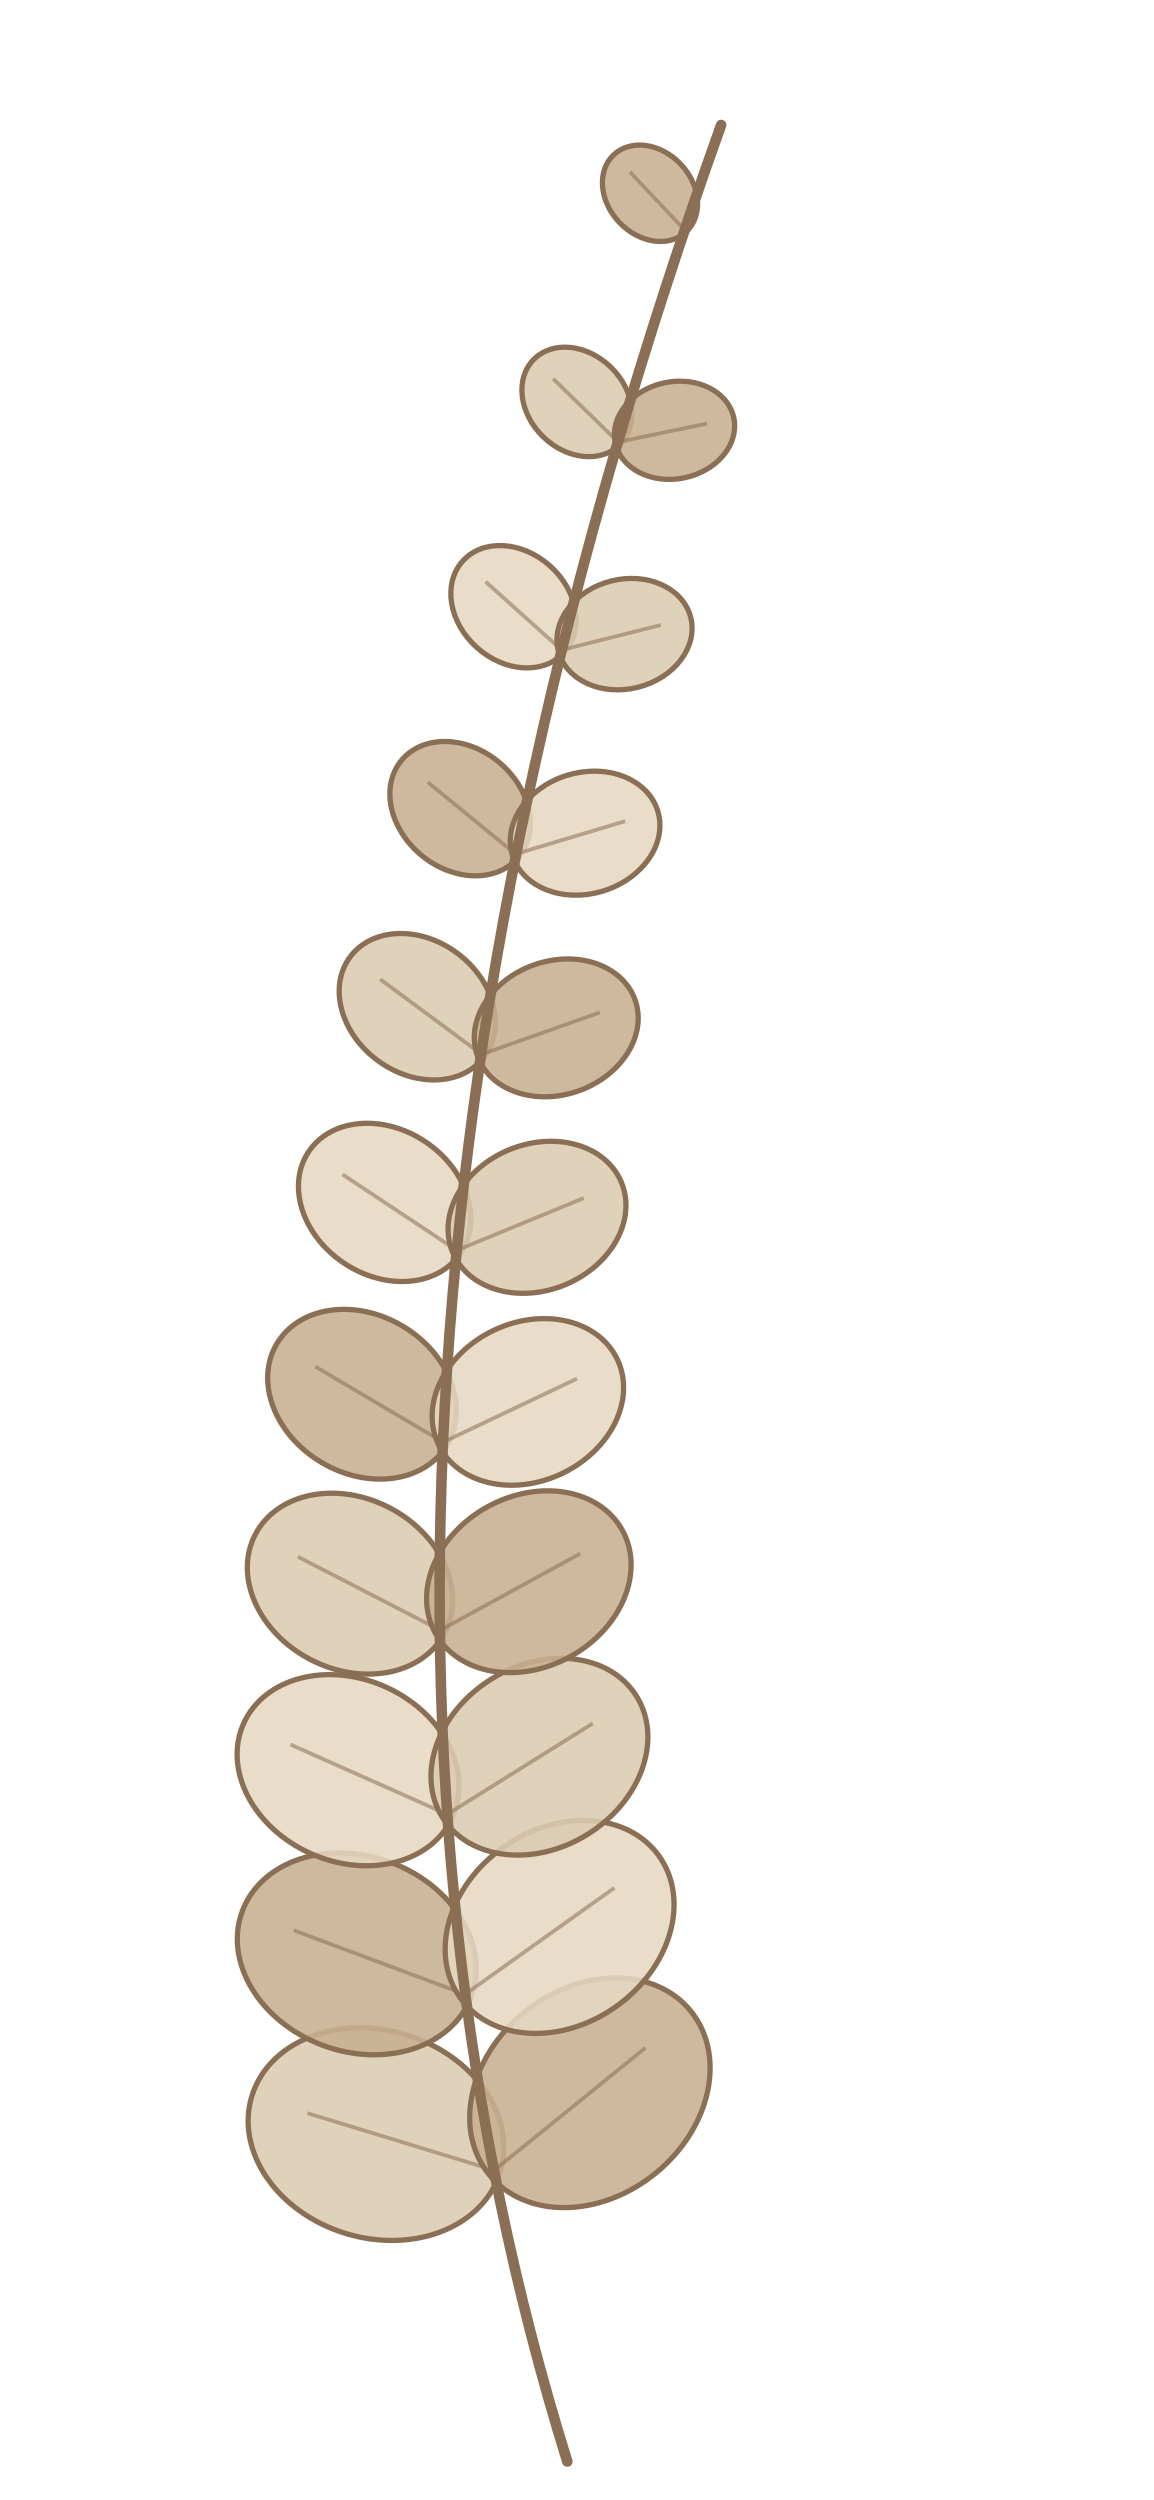
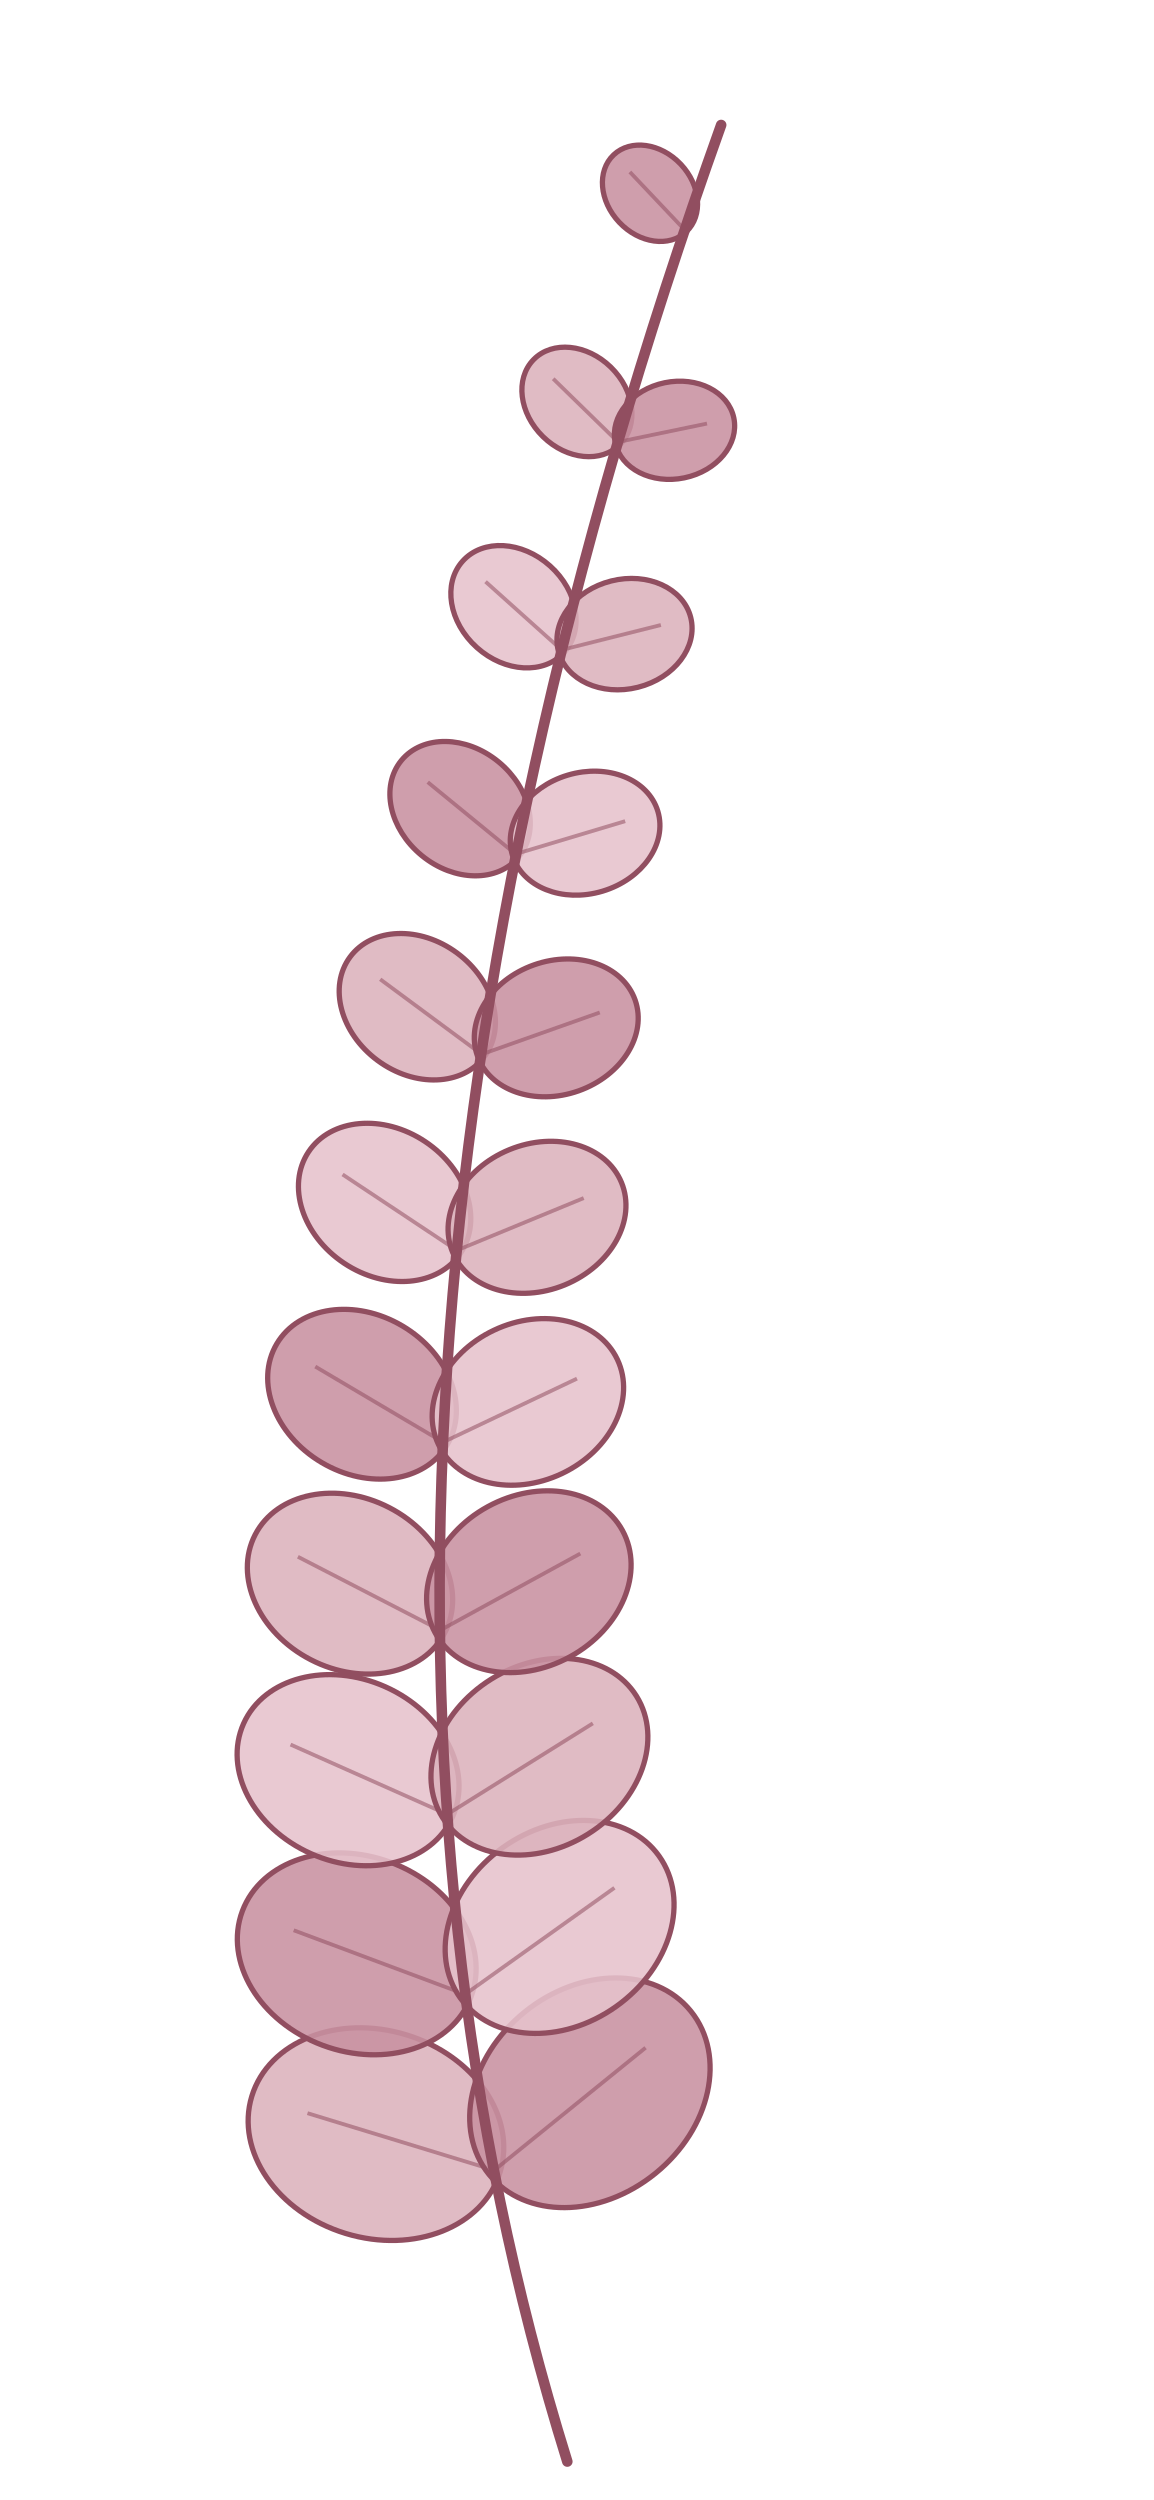
<svg xmlns="http://www.w3.org/2000/svg" viewBox="0 0 240 520" width="240" height="520">
  <g transform="translate(78.2 443.9) rotate(-163.0)">
-     <ellipse rx="27.0" ry="21.6" fill="#dccbb2" fill-opacity=".88" stroke="#8a6f55" stroke-width="1.1" />
-     <path d="M-27.0 0H14.9" stroke="#8a6f55" stroke-width=".8" stroke-opacity=".55" />
+     <ellipse rx="27.0" ry="21.6" fill="#dcb2bd" fill-opacity=".88" stroke="#914e60" stroke-width="1.1" />
+     <path d="M-27.0 0H14.9" stroke="#914e60" stroke-width=".8" stroke-opacity=".55" />
  </g>
  <g transform="translate(122.7 435.3) rotate(-39.0)">
-     <ellipse rx="27.0" ry="21.6" fill="#c9b092" fill-opacity=".88" stroke="#8a6f55" stroke-width="1.1" />
-     <path d="M-27.0 0H14.9" stroke="#8a6f55" stroke-width=".8" stroke-opacity=".55" />
+     <ellipse rx="27.0" ry="21.6" fill="#c992a1" fill-opacity=".88" stroke="#914e60" stroke-width="1.1" />
+     <path d="M-27.0 0H14.9" stroke="#914e60" stroke-width=".8" stroke-opacity=".55" />
  </g>
  <g transform="translate(74.2 406.4) rotate(-159.5)">
-     <ellipse rx="25.4" ry="20.3" fill="#c9b092" fill-opacity=".88" stroke="#8a6f55" stroke-width="1.1" />
-     <path d="M-25.4 0H14.0" stroke="#8a6f55" stroke-width=".8" stroke-opacity=".55" />
+     <ellipse rx="25.4" ry="20.3" fill="#c992a1" fill-opacity=".88" stroke="#914e60" stroke-width="1.1" />
+     <path d="M-25.4 0H14.0" stroke="#914e60" stroke-width=".8" stroke-opacity=".55" />
  </g>
  <g transform="translate(116.4 400.8) rotate(-35.5)">
-     <ellipse rx="25.4" ry="20.3" fill="#e6d8c2" fill-opacity=".88" stroke="#8a6f55" stroke-width="1.1" />
-     <path d="M-25.4 0H14.0" stroke="#8a6f55" stroke-width=".8" stroke-opacity=".55" />
+     <ellipse rx="25.4" ry="20.3" fill="#e6c2cc" fill-opacity=".88" stroke="#914e60" stroke-width="1.1" />
+     <path d="M-25.4 0H14.0" stroke="#914e60" stroke-width=".8" stroke-opacity=".55" />
  </g>
  <g transform="translate(72.4 368.2) rotate(-156.0)">
-     <ellipse rx="23.8" ry="19.0" fill="#e6d8c2" fill-opacity=".88" stroke="#8a6f55" stroke-width="1.1" />
-     <path d="M-23.8 0H13.1" stroke="#8a6f55" stroke-width=".8" stroke-opacity=".55" />
+     <ellipse rx="23.8" ry="19.0" fill="#e6c2cc" fill-opacity=".88" stroke="#914e60" stroke-width="1.1" />
+     <path d="M-23.8 0H13.1" stroke="#914e60" stroke-width=".8" stroke-opacity=".55" />
  </g>
  <g transform="translate(112.2 365.4) rotate(-32.0)">
-     <ellipse rx="23.8" ry="19.0" fill="#dccbb2" fill-opacity=".88" stroke="#8a6f55" stroke-width="1.1" />
-     <path d="M-23.8 0H13.1" stroke="#8a6f55" stroke-width=".8" stroke-opacity=".55" />
+     <ellipse rx="23.8" ry="19.0" fill="#dcb2bd" fill-opacity=".88" stroke="#914e60" stroke-width="1.1" />
+     <path d="M-23.8 0H13.1" stroke="#914e60" stroke-width=".8" stroke-opacity=".55" />
  </g>
  <g transform="translate(72.8 329.4) rotate(-152.7)">
-     <ellipse rx="22.2" ry="17.8" fill="#dccbb2" fill-opacity=".88" stroke="#8a6f55" stroke-width="1.1" />
-     <path d="M-22.2 0H12.2" stroke="#8a6f55" stroke-width=".8" stroke-opacity=".55" />
+     <ellipse rx="22.2" ry="17.8" fill="#dcb2bd" fill-opacity=".88" stroke="#914e60" stroke-width="1.1" />
+     <path d="M-22.2 0H12.2" stroke="#914e60" stroke-width=".8" stroke-opacity=".55" />
  </g>
  <g transform="translate(110.0 329.0) rotate(-28.7)">
-     <ellipse rx="22.2" ry="17.8" fill="#c9b092" fill-opacity=".88" stroke="#8a6f55" stroke-width="1.1" />
-     <path d="M-22.2 0H12.2" stroke="#8a6f55" stroke-width=".8" stroke-opacity=".55" />
+     <ellipse rx="22.2" ry="17.8" fill="#c992a1" fill-opacity=".88" stroke="#914e60" stroke-width="1.1" />
+     <path d="M-22.2 0H12.2" stroke="#914e60" stroke-width=".8" stroke-opacity=".55" />
  </g>
  <g transform="translate(75.3 290.0) rotate(-149.4)">
-     <ellipse rx="20.6" ry="16.5" fill="#c9b092" fill-opacity=".88" stroke="#8a6f55" stroke-width="1.1" />
-     <path d="M-20.6 0H11.3" stroke="#8a6f55" stroke-width=".8" stroke-opacity=".55" />
+     <ellipse rx="20.6" ry="16.5" fill="#c992a1" fill-opacity=".88" stroke="#914e60" stroke-width="1.1" />
+     <path d="M-20.6 0H11.3" stroke="#914e60" stroke-width=".8" stroke-opacity=".55" />
  </g>
  <g transform="translate(109.8 291.6) rotate(-25.4)">
-     <ellipse rx="20.6" ry="16.5" fill="#e6d8c2" fill-opacity=".88" stroke="#8a6f55" stroke-width="1.1" />
-     <path d="M-20.6 0H11.3" stroke="#8a6f55" stroke-width=".8" stroke-opacity=".55" />
+     <ellipse rx="20.6" ry="16.5" fill="#e6c2cc" fill-opacity=".88" stroke="#914e60" stroke-width="1.1" />
+     <path d="M-20.6 0H11.3" stroke="#914e60" stroke-width=".8" stroke-opacity=".55" />
  </g>
  <g transform="translate(80.0 250.1) rotate(-146.4)">
-     <ellipse rx="19.0" ry="15.2" fill="#e6d8c2" fill-opacity=".88" stroke="#8a6f55" stroke-width="1.1" />
-     <path d="M-19.0 0H10.5" stroke="#8a6f55" stroke-width=".8" stroke-opacity=".55" />
+     <ellipse rx="19.0" ry="15.2" fill="#e6c2cc" fill-opacity=".88" stroke="#914e60" stroke-width="1.1" />
+     <path d="M-19.0 0H10.5" stroke="#914e60" stroke-width=".8" stroke-opacity=".55" />
  </g>
  <g transform="translate(111.7 253.2) rotate(-22.4)">
-     <ellipse rx="19.0" ry="15.2" fill="#dccbb2" fill-opacity=".88" stroke="#8a6f55" stroke-width="1.1" />
-     <path d="M-19.0 0H10.5" stroke="#8a6f55" stroke-width=".8" stroke-opacity=".55" />
+     <ellipse rx="19.0" ry="15.2" fill="#dcb2bd" fill-opacity=".88" stroke="#914e60" stroke-width="1.1" />
+     <path d="M-19.0 0H10.5" stroke="#914e60" stroke-width=".8" stroke-opacity=".55" />
  </g>
  <g transform="translate(86.8 209.4) rotate(-143.5)">
-     <ellipse rx="17.4" ry="13.9" fill="#dccbb2" fill-opacity=".88" stroke="#8a6f55" stroke-width="1.1" />
-     <path d="M-17.4 0H9.6" stroke="#8a6f55" stroke-width=".8" stroke-opacity=".55" />
+     <ellipse rx="17.4" ry="13.9" fill="#dcb2bd" fill-opacity=".88" stroke="#914e60" stroke-width="1.1" />
+     <path d="M-17.4 0H9.6" stroke="#914e60" stroke-width=".8" stroke-opacity=".55" />
  </g>
  <g transform="translate(115.7 213.8) rotate(-19.5)">
-     <ellipse rx="17.4" ry="13.9" fill="#c9b092" fill-opacity=".88" stroke="#8a6f55" stroke-width="1.1" />
-     <path d="M-17.4 0H9.6" stroke="#8a6f55" stroke-width=".8" stroke-opacity=".55" />
+     <ellipse rx="17.4" ry="13.9" fill="#c992a1" fill-opacity=".88" stroke="#914e60" stroke-width="1.1" />
+     <path d="M-17.4 0H9.6" stroke="#914e60" stroke-width=".8" stroke-opacity=".55" />
  </g>
  <g transform="translate(95.7 168.2) rotate(-140.7)">
-     <ellipse rx="15.8" ry="12.6" fill="#c9b092" fill-opacity=".88" stroke="#8a6f55" stroke-width="1.1" />
-     <path d="M-15.8 0H8.7" stroke="#8a6f55" stroke-width=".8" stroke-opacity=".55" />
+     <ellipse rx="15.8" ry="12.6" fill="#c992a1" fill-opacity=".88" stroke="#914e60" stroke-width="1.1" />
+     <path d="M-15.8 0H8.7" stroke="#914e60" stroke-width=".8" stroke-opacity=".55" />
  </g>
  <g transform="translate(121.7 173.3) rotate(-16.7)">
-     <ellipse rx="15.8" ry="12.6" fill="#e6d8c2" fill-opacity=".88" stroke="#8a6f55" stroke-width="1.1" />
-     <path d="M-15.8 0H8.7" stroke="#8a6f55" stroke-width=".8" stroke-opacity=".55" />
+     <ellipse rx="15.8" ry="12.6" fill="#e6c2cc" fill-opacity=".88" stroke="#914e60" stroke-width="1.1" />
+     <path d="M-15.8 0H8.7" stroke="#914e60" stroke-width=".8" stroke-opacity=".55" />
  </g>
  <g transform="translate(106.8 126.2) rotate(-138.1)">
-     <ellipse rx="14.2" ry="11.4" fill="#e6d8c2" fill-opacity=".88" stroke="#8a6f55" stroke-width="1.1" />
-     <path d="M-14.2 0H7.8" stroke="#8a6f55" stroke-width=".8" stroke-opacity=".55" />
+     <ellipse rx="14.2" ry="11.4" fill="#e6c2cc" fill-opacity=".88" stroke="#914e60" stroke-width="1.1" />
+     <path d="M-14.2 0H7.8" stroke="#914e60" stroke-width=".8" stroke-opacity=".55" />
  </g>
  <g transform="translate(129.9 131.9) rotate(-14.1)">
-     <ellipse rx="14.2" ry="11.4" fill="#dccbb2" fill-opacity=".88" stroke="#8a6f55" stroke-width="1.1" />
-     <path d="M-14.2 0H7.8" stroke="#8a6f55" stroke-width=".8" stroke-opacity=".55" />
+     <ellipse rx="14.2" ry="11.4" fill="#dcb2bd" fill-opacity=".88" stroke="#914e60" stroke-width="1.1" />
+     <path d="M-14.2 0H7.8" stroke="#914e60" stroke-width=".8" stroke-opacity=".55" />
  </g>
  <g transform="translate(120.0 83.6) rotate(-135.7)">
-     <ellipse rx="12.6" ry="10.1" fill="#dccbb2" fill-opacity=".88" stroke="#8a6f55" stroke-width="1.1" />
-     <path d="M-12.6 0H6.9" stroke="#8a6f55" stroke-width=".8" stroke-opacity=".55" />
+     <ellipse rx="12.6" ry="10.1" fill="#dcb2bd" fill-opacity=".88" stroke="#914e60" stroke-width="1.1" />
+     <path d="M-12.6 0H6.9" stroke="#914e60" stroke-width=".8" stroke-opacity=".55" />
  </g>
  <g transform="translate(140.3 89.5) rotate(-11.7)">
-     <ellipse rx="12.6" ry="10.1" fill="#c9b092" fill-opacity=".88" stroke="#8a6f55" stroke-width="1.1" />
-     <path d="M-12.6 0H6.9" stroke="#8a6f55" stroke-width=".8" stroke-opacity=".55" />
+     <ellipse rx="12.6" ry="10.1" fill="#c992a1" fill-opacity=".88" stroke="#914e60" stroke-width="1.1" />
+     <path d="M-12.6 0H6.9" stroke="#914e60" stroke-width=".8" stroke-opacity=".55" />
  </g>
  <g transform="translate(135.2 40.2) rotate(-133.4)">
-     <ellipse rx="11.0" ry="8.8" fill="#c9b092" fill-opacity=".88" stroke="#8a6f55" stroke-width="1.1" />
-     <path d="M-11.0 0H6.1" stroke="#8a6f55" stroke-width=".8" stroke-opacity=".55" />
+     <ellipse rx="11.0" ry="8.8" fill="#c992a1" fill-opacity=".88" stroke="#914e60" stroke-width="1.1" />
+     <path d="M-11.0 0H6.1" stroke="#914e60" stroke-width=".8" stroke-opacity=".55" />
  </g>
-   <path d="M118.0 512.0Q52.0 300.0 150.0 26.0" fill="none" stroke="#8a6f55" stroke-width="2.2" stroke-linecap="round" />
+   <path d="M118.0 512.0Q52.0 300.0 150.0 26.0" fill="none" stroke="#914e60" stroke-width="2.2" stroke-linecap="round" />
</svg>
